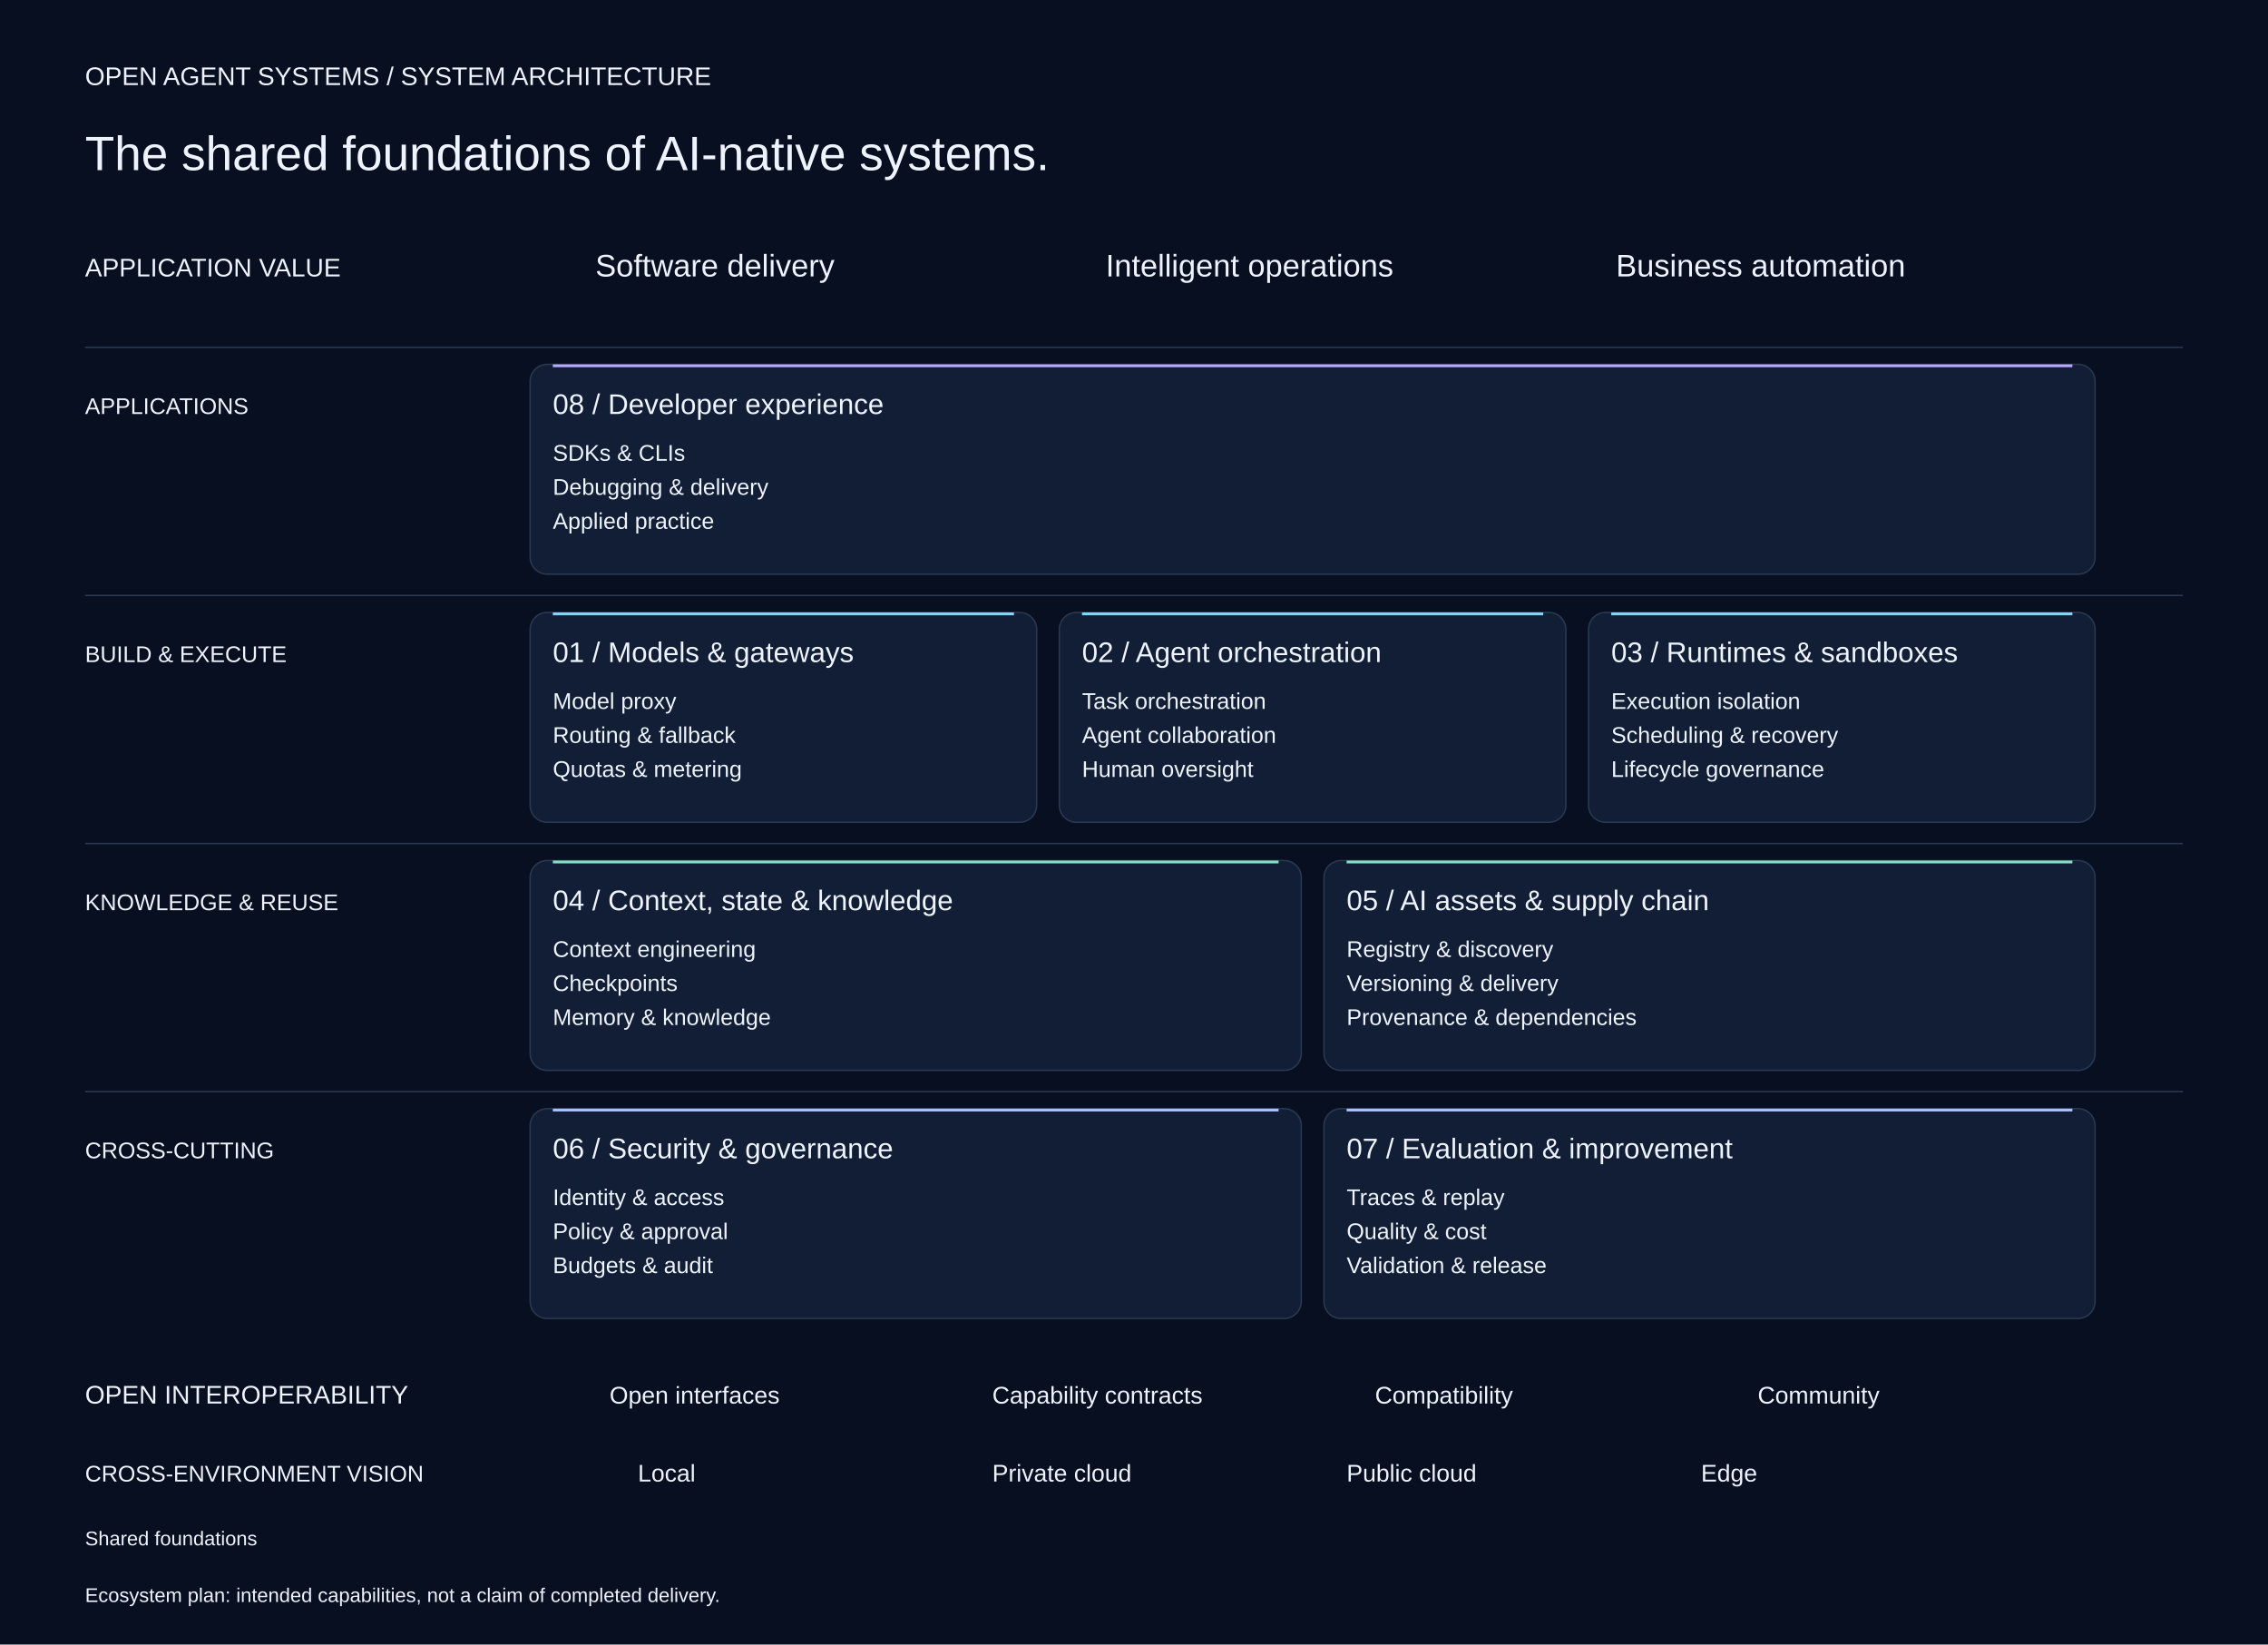
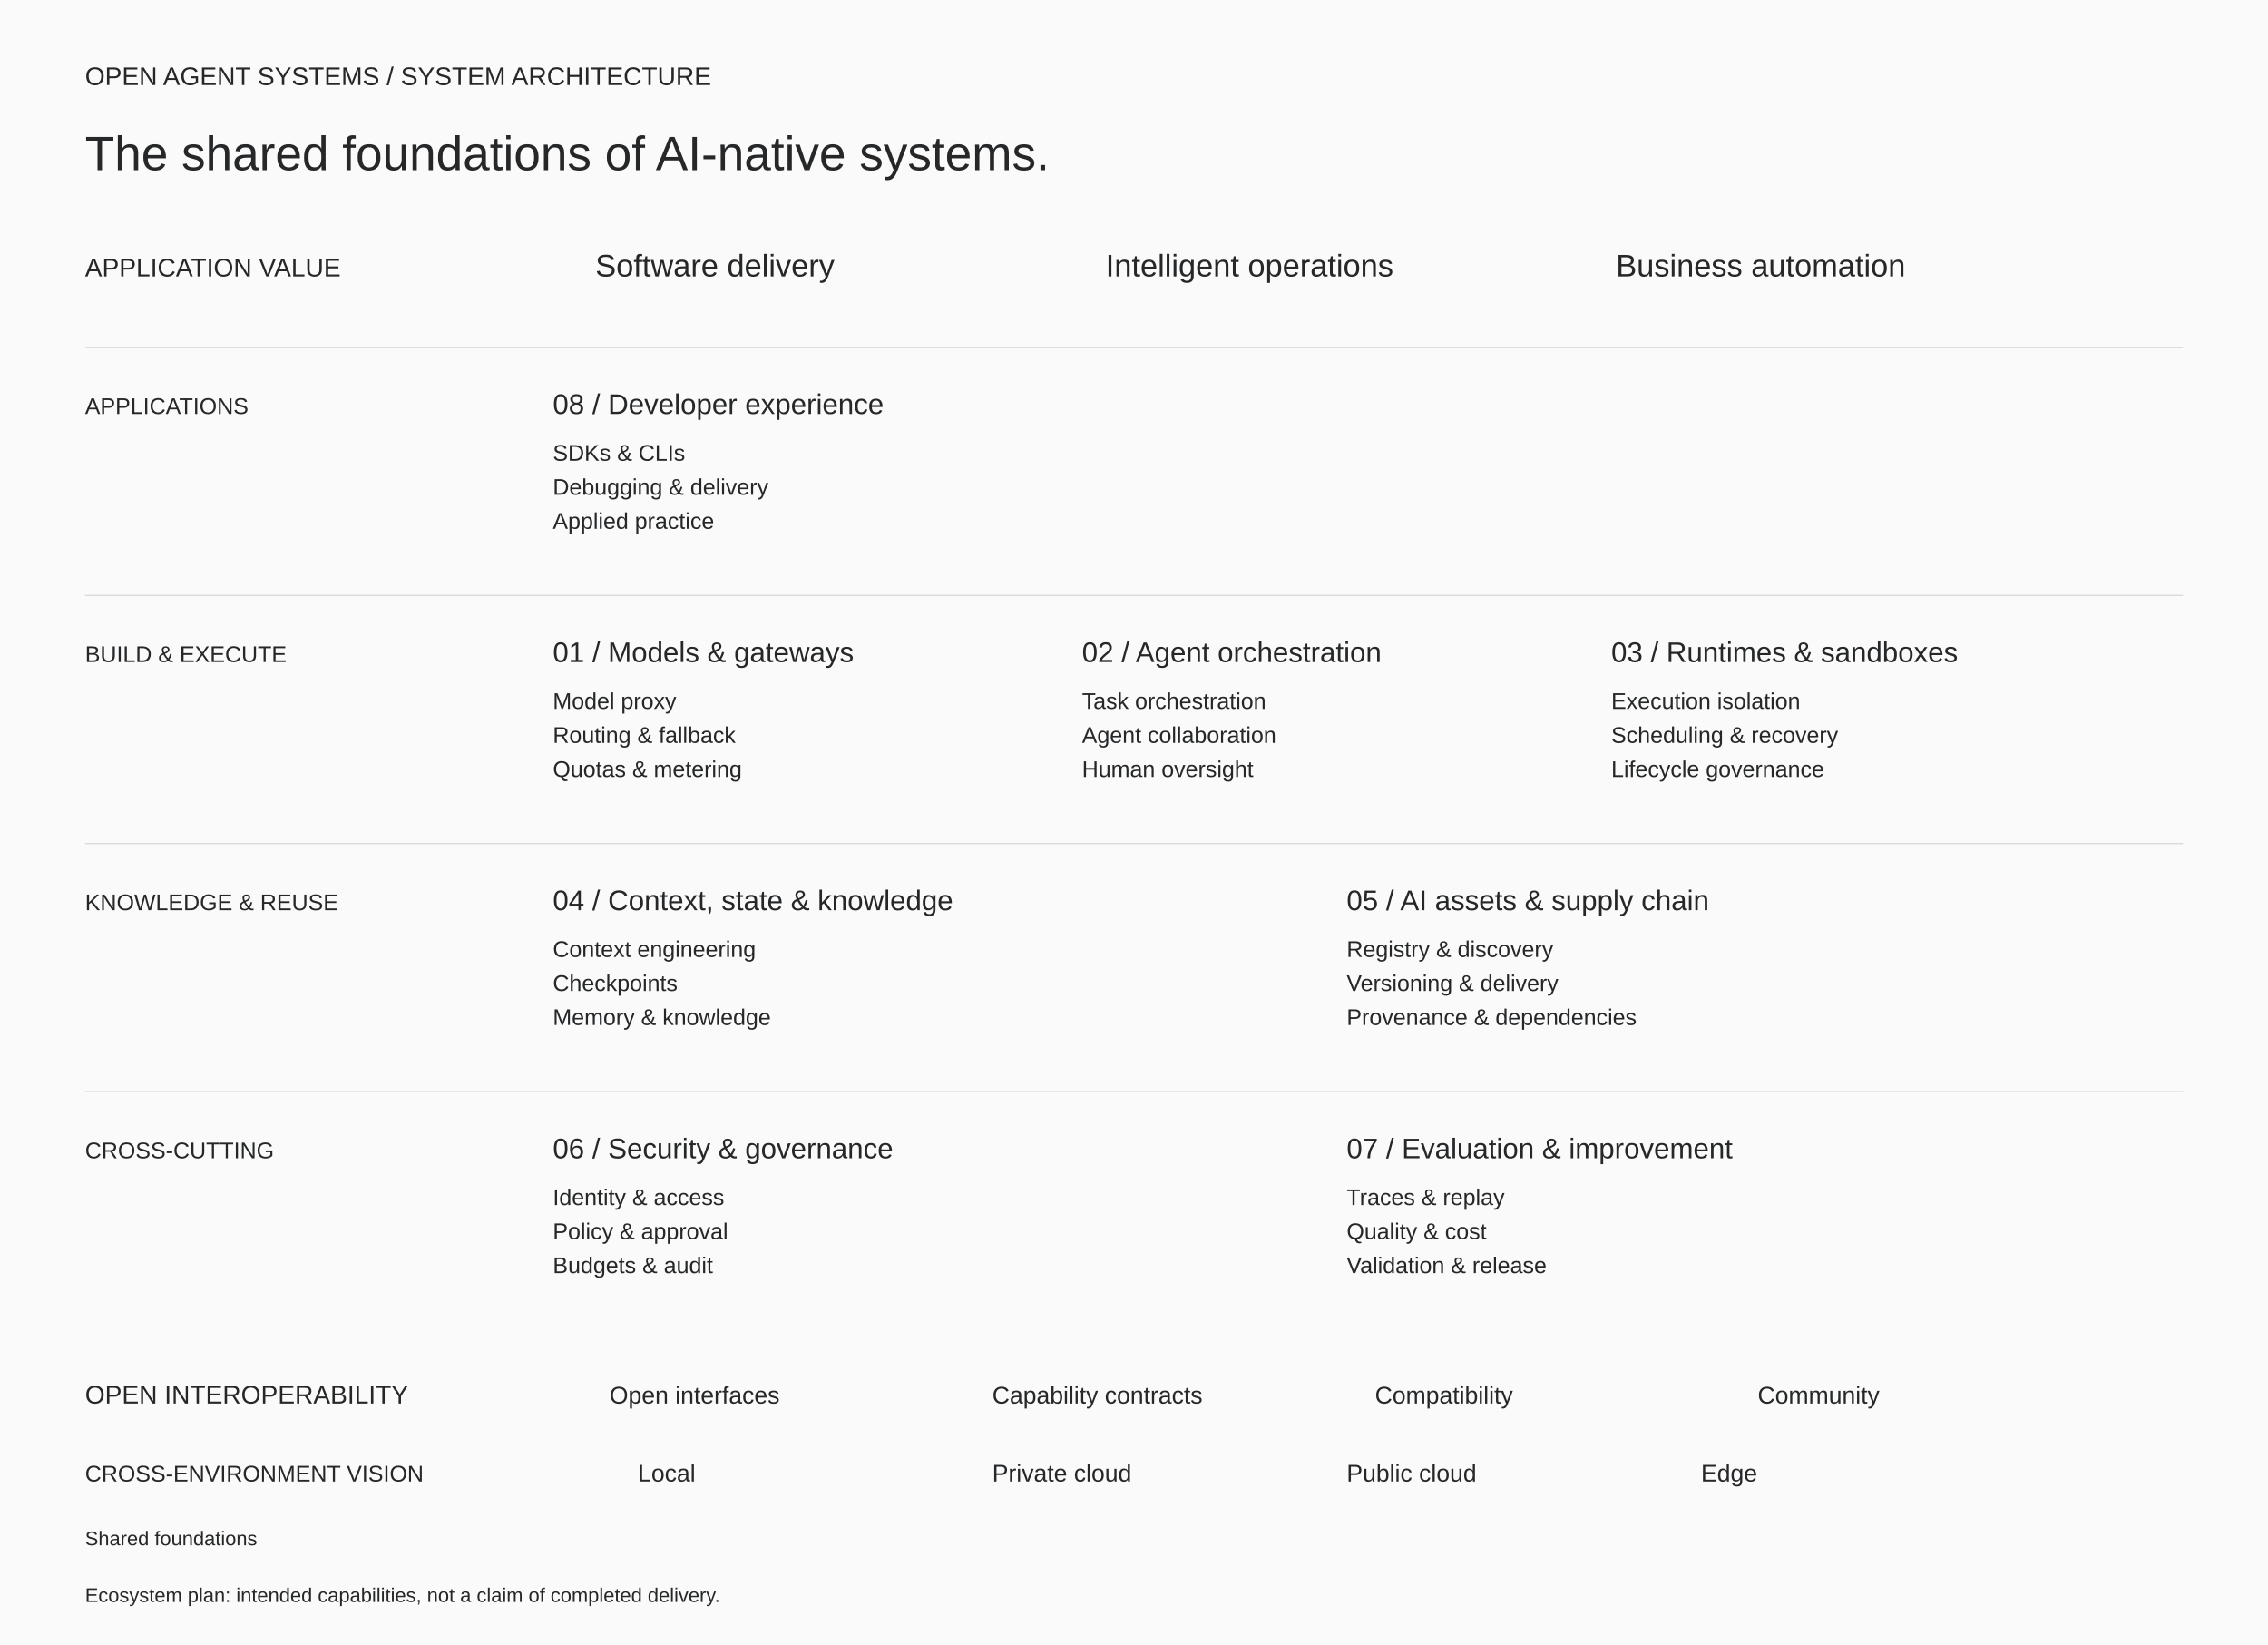
<svg xmlns="http://www.w3.org/2000/svg" width="1600" height="1160" viewBox="0 0 1600 1160" role="img" aria-labelledby="title desc">
-   <rect width="1600" height="1160" fill="#080f20" />
-   <style>text{font-family:Arial,"PingFang SC",sans-serif;fill:#eef4ff}</style>
+   <rect width="1600" height="1160" fill="#fafafa" />
+   <style>text{font-family:Arial,"PingFang SC",sans-serif;fill:#252729}</style>
  <text x="60" y="60" font-size="18">OPEN AGENT SYSTEMS / SYSTEM ARCHITECTURE</text>
  <text x="60" y="120" font-size="34">The shared foundations of AI-native systems.</text>
  <text x="60" y="195" font-size="18">APPLICATION VALUE</text>
  <text x="420" y="195" font-size="22">Software delivery</text>
  <text x="780" y="195" font-size="22">Intelligent operations</text>
  <text x="1140" y="195" font-size="22">Business automation</text>
-   <path d="M60 245H1540" stroke="#293951" />
+   <path d="M60 245H1540" stroke="#dadddf" />
  <text x="60" y="292" font-size="16">APPLICATIONS</text>
-   <rect x="374.0" y="257" width="1104.0" height="148" rx="12" fill="#111e35" stroke="#293951" />
-   <path d="M390.0 258H1462.0" stroke="#baa6ff" stroke-width="2" />
  <text x="390.0" y="292" font-size="20">08 / Developer experience</text>
  <text x="390.0" y="325" font-size="16">SDKs &amp; CLIs</text>
  <text x="390.0" y="349" font-size="16">Debugging &amp; delivery</text>
  <text x="390.0" y="373" font-size="16">Applied practice</text>
-   <path d="M60 420H1540" stroke="#293951" />
+   <path d="M60 420H1540" stroke="#dadddf" />
  <text x="60" y="467" font-size="16">BUILD &amp; EXECUTE</text>
-   <rect x="374.0" y="432" width="357.333" height="148" rx="12" fill="#111e35" stroke="#293951" />
-   <path d="M390.0 433H715.333" stroke="#74ddf4" stroke-width="2" />
  <text x="390.0" y="467" font-size="20">01 / Models &amp; gateways</text>
  <text x="390.0" y="500" font-size="16">Model proxy</text>
  <text x="390.0" y="524" font-size="16">Routing &amp; fallback</text>
  <text x="390.0" y="548" font-size="16">Quotas &amp; metering</text>
-   <rect x="747.333" y="432" width="357.333" height="148" rx="12" fill="#111e35" stroke="#293951" />
-   <path d="M763.333 433H1088.667" stroke="#74ddf4" stroke-width="2" />
  <text x="763.333" y="467" font-size="20">02 / Agent orchestration</text>
  <text x="763.333" y="500" font-size="16">Task orchestration</text>
  <text x="763.333" y="524" font-size="16">Agent collaboration</text>
  <text x="763.333" y="548" font-size="16">Human oversight</text>
-   <rect x="1120.667" y="432" width="357.333" height="148" rx="12" fill="#111e35" stroke="#293951" />
-   <path d="M1136.667 433H1462" stroke="#74ddf4" stroke-width="2" />
  <text x="1136.667" y="467" font-size="20">03 / Runtimes &amp; sandboxes</text>
  <text x="1136.667" y="500" font-size="16">Execution isolation</text>
  <text x="1136.667" y="524" font-size="16">Scheduling &amp; recovery</text>
  <text x="1136.667" y="548" font-size="16">Lifecycle governance</text>
-   <path d="M60 595H1540" stroke="#293951" />
+   <path d="M60 595H1540" stroke="#dadddf" />
  <text x="60" y="642" font-size="16">KNOWLEDGE &amp; REUSE</text>
-   <rect x="374.0" y="607" width="544.0" height="148" rx="12" fill="#111e35" stroke="#293951" />
-   <path d="M390.0 608H902.0" stroke="#83e0c3" stroke-width="2" />
  <text x="390.0" y="642" font-size="20">04 / Context, state &amp; knowledge</text>
  <text x="390.0" y="675" font-size="16">Context engineering</text>
  <text x="390.0" y="699" font-size="16">Checkpoints</text>
  <text x="390.0" y="723" font-size="16">Memory &amp; knowledge</text>
-   <rect x="934.0" y="607" width="544.0" height="148" rx="12" fill="#111e35" stroke="#293951" />
-   <path d="M950.0 608H1462.0" stroke="#83e0c3" stroke-width="2" />
  <text x="950.0" y="642" font-size="20">05 / AI assets &amp; supply chain</text>
  <text x="950.0" y="675" font-size="16">Registry &amp; discovery</text>
  <text x="950.0" y="699" font-size="16">Versioning &amp; delivery</text>
  <text x="950.0" y="723" font-size="16">Provenance &amp; dependencies</text>
-   <path d="M60 770H1540" stroke="#293951" />
+   <path d="M60 770H1540" stroke="#dadddf" />
  <text x="60" y="817" font-size="16">CROSS-CUTTING</text>
-   <rect x="374.0" y="782" width="544.0" height="148" rx="12" fill="#111e35" stroke="#293951" />
-   <path d="M390.0 783H902.0" stroke="#a7beff" stroke-width="2" />
  <text x="390.0" y="817" font-size="20">06 / Security &amp; governance</text>
  <text x="390.0" y="850" font-size="16">Identity &amp; access</text>
  <text x="390.0" y="874" font-size="16">Policy &amp; approval</text>
  <text x="390.0" y="898" font-size="16">Budgets &amp; audit</text>
-   <rect x="934.0" y="782" width="544.0" height="148" rx="12" fill="#111e35" stroke="#293951" />
-   <path d="M950.0 783H1462.0" stroke="#a7beff" stroke-width="2" />
  <text x="950.0" y="817" font-size="20">07 / Evaluation &amp; improvement</text>
  <text x="950.0" y="850" font-size="16">Traces &amp; replay</text>
  <text x="950.0" y="874" font-size="16">Quality &amp; cost</text>
  <text x="950.0" y="898" font-size="16">Validation &amp; release</text>
  <text x="60" y="990" font-size="18">OPEN INTEROPERABILITY</text>
  <text x="430" y="990" font-size="17">Open interfaces</text>
  <text x="700" y="990" font-size="17">Capability contracts</text>
  <text x="970" y="990" font-size="17">Compatibility</text>
  <text x="1240" y="990" font-size="17">Community</text>
  <text x="60" y="1045" font-size="16">CROSS-ENVIRONMENT VISION</text>
  <text x="450" y="1045" font-size="17">Local</text>
  <text x="700" y="1045" font-size="17">Private cloud</text>
  <text x="950" y="1045" font-size="17">Public cloud</text>
  <text x="1200" y="1045" font-size="17">Edge</text>
  <text x="60" y="1090" font-size="14">Shared foundations</text>
  <text x="60" y="1130" font-size="14">Ecosystem plan: intended capabilities, not a claim of completed delivery.</text>
</svg>
